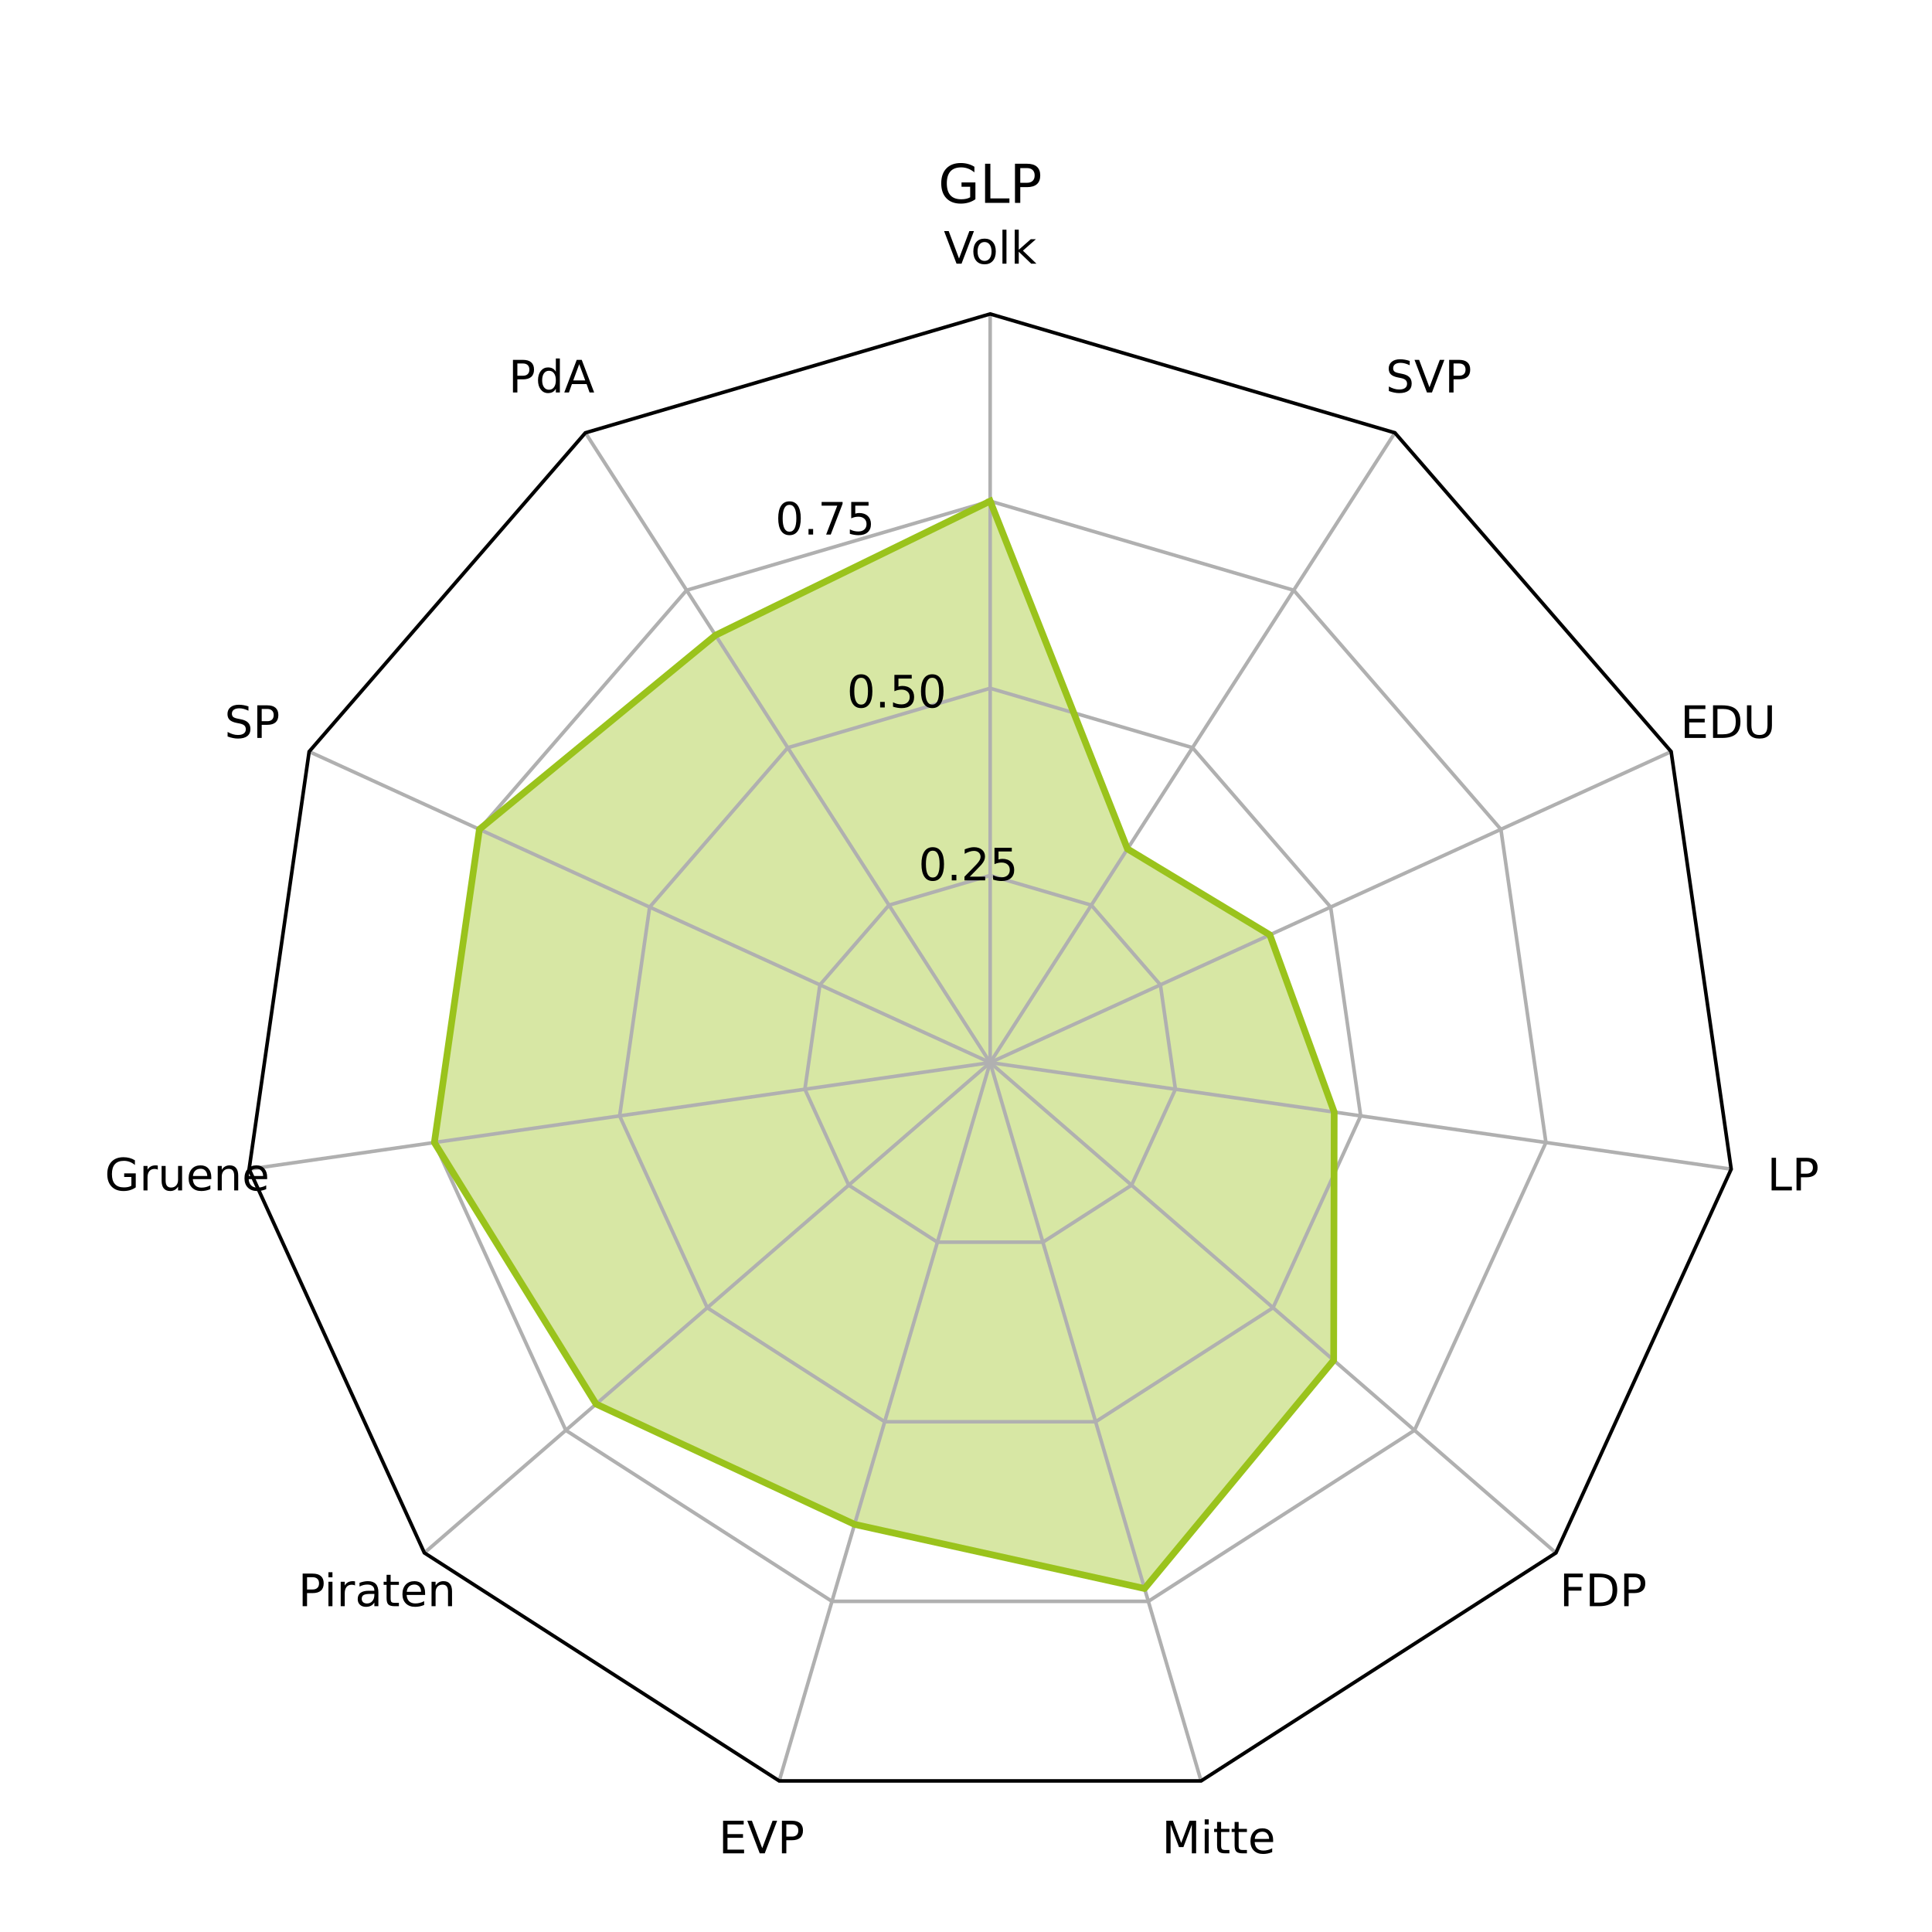
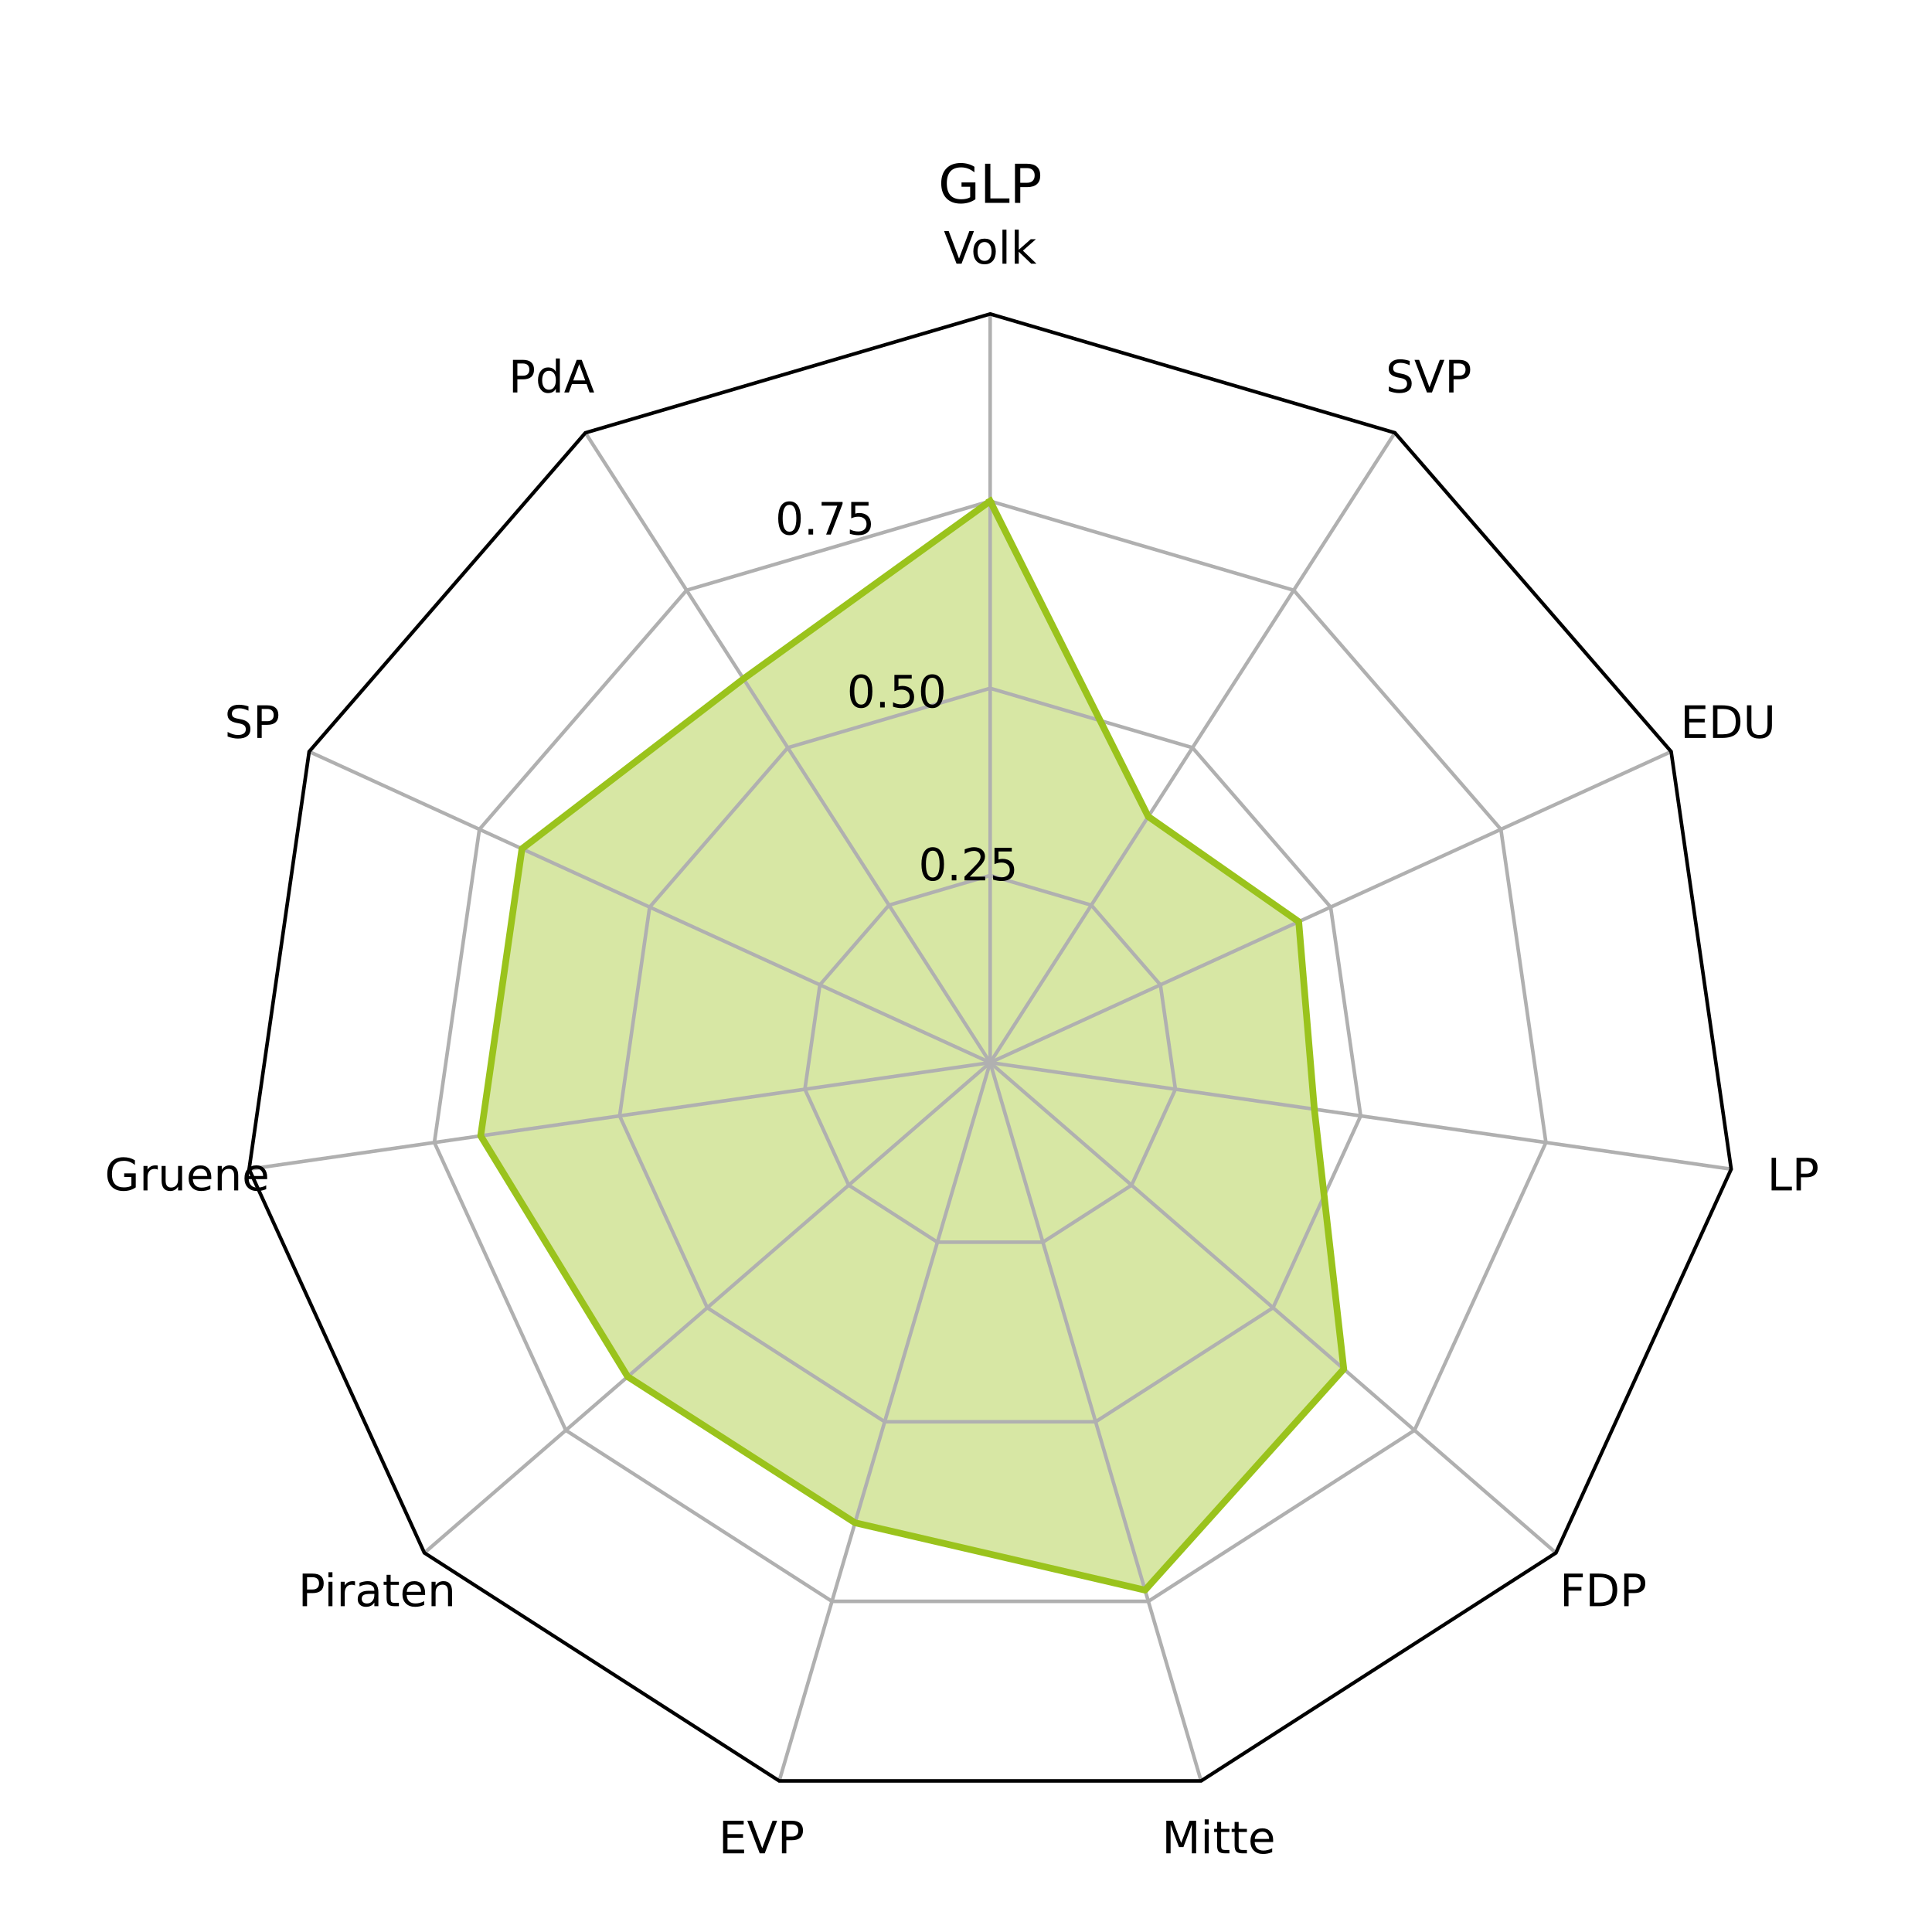
<svg xmlns="http://www.w3.org/2000/svg" xmlns:xlink="http://www.w3.org/1999/xlink" width="432pt" height="432pt" viewBox="0 0 432 432" version="1.1">
  <defs>
    <style type="text/css">*{stroke-linejoin: round; stroke-linecap: butt}</style>
  </defs>
  <g id="figure_1">
    <g id="patch_1">
      <path d="M 0 432  L 432 432  L 432 0  L 0 0  z " style="fill: #ffffff" />
    </g>
    <g id="axes_1">
      <g id="patch_2">
        <path d="M 221.4 70.2  L 130.897 96.774  L 69.128 168.06  L 55.704 261.424  L 94.888 347.224  L 174.238 398.219  L 268.562 398.219  L 347.912 347.224  L 387.096 261.424  L 373.672 168.06  L 311.903 96.774  z " style="fill: #ffffff" />
      </g>
      <g id="patch_3">
-         <path d="M 221.4 112.05  L 159.987 142.04  L 107.196 185.445  L 97.128 255.468  L 133.293 313.945  L 191.082 340.855  L 255.929 355.196  L 298.211 304.157  L 298.33 248.661  L 283.94 209.039  L 252.106 189.82  z " clip-path="url(#pc354a267db)" style="fill: #9ac31c; opacity: 0.4; stroke: #9ac31c; stroke-linejoin: miter" />
+         <path d="M 221.4 112.05  L 166.25 151.784  L 116.713 189.791  L 107.484 253.979  L 140.353 307.828  L 191.187 340.497  L 256.035 355.555  L 300.47 306.115  L 293.892 248.023  L 290.398 206.089  L 256.753 182.59  z " clip-path="url(#p383568c15f)" style="fill: #9ac31c; opacity: 0.4; stroke: #9ac31c; stroke-linejoin: miter" />
      </g>
      <g id="matplotlib.axis_1">
        <g id="xtick_1">
          <g id="line2d_1">
-             <path d="M 221.4 237.6  L 221.4 222.382  L 221.4 207.164  L 221.4 191.945  L 221.4 176.727  L 221.4 161.509  L 221.4 146.291  L 221.4 131.073  L 221.4 115.855  L 221.4 100.636  L 221.4 85.418  L 221.4 70.2  " clip-path="url(#pc354a267db)" style="fill: none; stroke: #b0b0b0; stroke-width: 0.8; stroke-linecap: square" />
+             <path d="M 221.4 237.6  L 221.4 222.382  L 221.4 207.164  L 221.4 191.945  L 221.4 176.727  L 221.4 161.509  L 221.4 146.291  L 221.4 131.073  L 221.4 115.855  L 221.4 100.636  L 221.4 85.418  L 221.4 70.2  " clip-path="url(#p383568c15f)" style="fill: none; stroke: #b0b0b0; stroke-width: 0.8; stroke-linecap: square" />
          </g>
          <g id="text_1">
-             <g transform="translate(211.0234 58.95938)scale(0.1 -0.1)">
+             <g transform="translate(211.0234 58.95938) scale(0.1 -0.1)">
              <defs>
                <path id="DejaVuSans-56" d="M 1831 0  L 50 4666  L 709 4666  L 2188 738  L 3669 4666  L 4325 4666  L 2547 0  L 1831 0  z " transform="scale(0.015625)" />
                <path id="DejaVuSans-6f" d="M 1959 3097  Q 1497 3097 1228 2736  Q 959 2375 959 1747  Q 959 1119 1226 758  Q 1494 397 1959 397  Q 2419 397 2687 759  Q 2956 1122 2956 1747  Q 2956 2369 2687 2733  Q 2419 3097 1959 3097  z M 1959 3584  Q 2709 3584 3137 3096  Q 3566 2609 3566 1747  Q 3566 888 3137 398  Q 2709 -91 1959 -91  Q 1206 -91 779 398  Q 353 888 353 1747  Q 353 2609 779 3096  Q 1206 3584 1959 3584  z " transform="scale(0.015625)" />
                <path id="DejaVuSans-6c" d="M 603 4863  L 1178 4863  L 1178 0  L 603 0  L 603 4863  z " transform="scale(0.015625)" />
                <path id="DejaVuSans-6b" d="M 581 4863  L 1159 4863  L 1159 1991  L 2875 3500  L 3609 3500  L 1753 1863  L 3688 0  L 2938 0  L 1159 1709  L 1159 0  L 581 0  L 581 4863  z " transform="scale(0.015625)" />
              </defs>
              <use xlink:href="#DejaVuSans-56" />
              <use xlink:href="#DejaVuSans-6f" x="60.658" />
              <use xlink:href="#DejaVuSans-6c" x="121.84" />
              <use xlink:href="#DejaVuSans-6b" x="149.623" />
            </g>
          </g>
        </g>
        <g id="xtick_2">
          <g id="line2d_2">
-             <path d="M 221.4 237.6  L 213.172 224.798  L 204.945 211.995  L 196.717 199.193  L 188.49 186.391  L 180.262 173.588  L 172.035 160.786  L 163.807 147.984  L 155.579 135.181  L 147.352 122.379  L 139.124 109.577  L 130.897 96.774  " clip-path="url(#pc354a267db)" style="fill: none; stroke: #b0b0b0; stroke-width: 0.8; stroke-linecap: square" />
+             <path d="M 221.4 237.6  L 213.172 224.798  L 204.945 211.995  L 196.717 199.193  L 188.49 186.391  L 180.262 173.588  L 172.035 160.786  L 163.807 147.984  L 155.579 135.181  L 147.352 122.379  L 139.124 109.577  L 130.897 96.774  " clip-path="url(#p383568c15f)" style="fill: none; stroke: #b0b0b0; stroke-width: 0.8; stroke-linecap: square" />
          </g>
          <g id="text_2">
-             <g transform="translate(113.7184 87.75598)scale(0.1 -0.1)">
+             <g transform="translate(113.7184 87.75598) scale(0.1 -0.1)">
              <defs>
                <path id="DejaVuSans-50" d="M 1259 4147  L 1259 2394  L 2053 2394  Q 2494 2394 2734 2622  Q 2975 2850 2975 3272  Q 2975 3691 2734 3919  Q 2494 4147 2053 4147  L 1259 4147  z M 628 4666  L 2053 4666  Q 2838 4666 3239 4311  Q 3641 3956 3641 3272  Q 3641 2581 3239 2228  Q 2838 1875 2053 1875  L 1259 1875  L 1259 0  L 628 0  L 628 4666  z " transform="scale(0.015625)" />
                <path id="DejaVuSans-64" d="M 2906 2969  L 2906 4863  L 3481 4863  L 3481 0  L 2906 0  L 2906 525  Q 2725 213 2448 61  Q 2172 -91 1784 -91  Q 1150 -91 751 415  Q 353 922 353 1747  Q 353 2572 751 3078  Q 1150 3584 1784 3584  Q 2172 3584 2448 3432  Q 2725 3281 2906 2969  z M 947 1747  Q 947 1113 1208 752  Q 1469 391 1925 391  Q 2381 391 2643 752  Q 2906 1113 2906 1747  Q 2906 2381 2643 2742  Q 2381 3103 1925 3103  Q 1469 3103 1208 2742  Q 947 2381 947 1747  z " transform="scale(0.015625)" />
                <path id="DejaVuSans-41" d="M 2188 4044  L 1331 1722  L 3047 1722  L 2188 4044  z M 1831 4666  L 2547 4666  L 4325 0  L 3669 0  L 3244 1197  L 1141 1197  L 716 0  L 50 0  L 1831 4666  z " transform="scale(0.015625)" />
              </defs>
              <use xlink:href="#DejaVuSans-50" />
              <use xlink:href="#DejaVuSans-64" x="60.303" />
              <use xlink:href="#DejaVuSans-41" x="123.779" />
            </g>
          </g>
        </g>
        <g id="xtick_3">
          <g id="line2d_3">
-             <path d="M 221.4 237.6  L 207.557 231.278  L 193.714 224.956  L 179.871 218.634  L 166.028 212.313  L 152.185 205.991  L 138.342 199.669  L 124.499 193.347  L 110.656 187.025  L 96.813 180.703  L 82.971 174.381  L 69.128 168.06  " clip-path="url(#pc354a267db)" style="fill: none; stroke: #b0b0b0; stroke-width: 0.8; stroke-linecap: square" />
+             <path d="M 221.4 237.6  L 207.557 231.278  L 193.714 224.956  L 179.871 218.634  L 166.028 212.313  L 152.185 205.991  L 138.342 199.669  L 124.499 193.347  L 110.656 187.025  L 96.813 180.703  L 82.971 174.381  L 69.128 168.06  " clip-path="url(#p383568c15f)" style="fill: none; stroke: #b0b0b0; stroke-width: 0.8; stroke-linecap: square" />
          </g>
          <g id="text_3">
-             <g transform="translate(50.20369 165.0031)scale(0.1 -0.1)">
+             <g transform="translate(50.20369 165.0031) scale(0.1 -0.1)">
              <defs>
                <path id="DejaVuSans-53" d="M 3425 4513  L 3425 3897  Q 3066 4069 2747 4153  Q 2428 4238 2131 4238  Q 1616 4238 1336 4038  Q 1056 3838 1056 3469  Q 1056 3159 1242 3001  Q 1428 2844 1947 2747  L 2328 2669  Q 3034 2534 3370 2195  Q 3706 1856 3706 1288  Q 3706 609 3251 259  Q 2797 -91 1919 -91  Q 1588 -91 1214 -16  Q 841 59 441 206  L 441 856  Q 825 641 1194 531  Q 1563 422 1919 422  Q 2459 422 2753 634  Q 3047 847 3047 1241  Q 3047 1584 2836 1778  Q 2625 1972 2144 2069  L 1759 2144  Q 1053 2284 737 2584  Q 422 2884 422 3419  Q 422 4038 858 4394  Q 1294 4750 2059 4750  Q 2388 4750 2728 4690  Q 3069 4631 3425 4513  z " transform="scale(0.015625)" />
              </defs>
              <use xlink:href="#DejaVuSans-53" />
              <use xlink:href="#DejaVuSans-50" x="63.477" />
            </g>
          </g>
        </g>
        <g id="xtick_4">
          <g id="line2d_4">
-             <path d="M 221.4 237.6  L 206.337 239.766  L 191.273 241.932  L 176.21 244.097  L 161.147 246.263  L 146.084 248.429  L 131.02 250.595  L 115.957 252.76  L 100.894 254.926  L 85.83 257.092  L 70.767 259.258  L 55.704 261.424  " clip-path="url(#pc354a267db)" style="fill: none; stroke: #b0b0b0; stroke-width: 0.8; stroke-linecap: square" />
+             <path d="M 221.4 237.6  L 206.337 239.766  L 191.273 241.932  L 176.21 244.097  L 161.147 246.263  L 146.084 248.429  L 131.02 250.595  L 115.957 252.76  L 100.894 254.926  L 85.83 257.092  L 70.767 259.258  L 55.704 261.424  " clip-path="url(#p383568c15f)" style="fill: none; stroke: #b0b0b0; stroke-width: 0.8; stroke-linecap: square" />
          </g>
          <g id="text_4">
-             <g transform="translate(23.42608 266.1753)scale(0.1 -0.1)">
+             <g transform="translate(23.42608 266.1753) scale(0.1 -0.1)">
              <defs>
                <path id="DejaVuSans-47" d="M 3809 666  L 3809 1919  L 2778 1919  L 2778 2438  L 4434 2438  L 4434 434  Q 4069 175 3628 42  Q 3188 -91 2688 -91  Q 1594 -91 976 548  Q 359 1188 359 2328  Q 359 3472 976 4111  Q 1594 4750 2688 4750  Q 3144 4750 3555 4637  Q 3966 4525 4313 4306  L 4313 3634  Q 3963 3931 3569 4081  Q 3175 4231 2741 4231  Q 1884 4231 1454 3753  Q 1025 3275 1025 2328  Q 1025 1384 1454 906  Q 1884 428 2741 428  Q 3075 428 3337 486  Q 3600 544 3809 666  z " transform="scale(0.015625)" />
                <path id="DejaVuSans-72" d="M 2631 2963  Q 2534 3019 2420 3045  Q 2306 3072 2169 3072  Q 1681 3072 1420 2755  Q 1159 2438 1159 1844  L 1159 0  L 581 0  L 581 3500  L 1159 3500  L 1159 2956  Q 1341 3275 1631 3429  Q 1922 3584 2338 3584  Q 2397 3584 2469 3576  Q 2541 3569 2628 3553  L 2631 2963  z " transform="scale(0.015625)" />
                <path id="DejaVuSans-75" d="M 544 1381  L 544 3500  L 1119 3500  L 1119 1403  Q 1119 906 1312 657  Q 1506 409 1894 409  Q 2359 409 2629 706  Q 2900 1003 2900 1516  L 2900 3500  L 3475 3500  L 3475 0  L 2900 0  L 2900 538  Q 2691 219 2414 64  Q 2138 -91 1772 -91  Q 1169 -91 856 284  Q 544 659 544 1381  z M 1991 3584  L 1991 3584  z " transform="scale(0.015625)" />
                <path id="DejaVuSans-65" d="M 3597 1894  L 3597 1613  L 953 1613  Q 991 1019 1311 708  Q 1631 397 2203 397  Q 2534 397 2845 478  Q 3156 559 3463 722  L 3463 178  Q 3153 47 2828 -22  Q 2503 -91 2169 -91  Q 1331 -91 842 396  Q 353 884 353 1716  Q 353 2575 817 3079  Q 1281 3584 2069 3584  Q 2775 3584 3186 3129  Q 3597 2675 3597 1894  z M 3022 2063  Q 3016 2534 2758 2815  Q 2500 3097 2075 3097  Q 1594 3097 1305 2825  Q 1016 2553 972 2059  L 3022 2063  z " transform="scale(0.015625)" />
                <path id="DejaVuSans-6e" d="M 3513 2113  L 3513 0  L 2938 0  L 2938 2094  Q 2938 2591 2744 2837  Q 2550 3084 2163 3084  Q 1697 3084 1428 2787  Q 1159 2491 1159 1978  L 1159 0  L 581 0  L 581 3500  L 1159 3500  L 1159 2956  Q 1366 3272 1645 3428  Q 1925 3584 2291 3584  Q 2894 3584 3203 3211  Q 3513 2838 3513 2113  z " transform="scale(0.015625)" />
              </defs>
              <use xlink:href="#DejaVuSans-47" />
              <use xlink:href="#DejaVuSans-72" x="77.49" />
              <use xlink:href="#DejaVuSans-75" x="118.604" />
              <use xlink:href="#DejaVuSans-65" x="181.982" />
              <use xlink:href="#DejaVuSans-6e" x="243.506" />
              <use xlink:href="#DejaVuSans-65" x="306.885" />
            </g>
          </g>
        </g>
        <g id="xtick_5">
          <g id="line2d_5">
-             <path d="M 221.4 237.6  L 209.899 247.566  L 198.398 257.532  L 186.897 267.497  L 175.395 277.463  L 163.894 287.429  L 152.393 297.395  L 140.892 307.361  L 129.391 317.326  L 117.89 327.292  L 106.389 337.258  L 94.888 347.224  " clip-path="url(#pc354a267db)" style="fill: none; stroke: #b0b0b0; stroke-width: 0.8; stroke-linecap: square" />
+             <path d="M 221.4 237.6  L 209.899 247.566  L 198.398 257.532  L 186.897 267.497  L 175.395 277.463  L 163.894 287.429  L 152.393 297.395  L 140.892 307.361  L 129.391 317.326  L 117.89 327.292  L 106.389 337.258  L 94.888 347.224  " clip-path="url(#p383568c15f)" style="fill: none; stroke: #b0b0b0; stroke-width: 0.8; stroke-linecap: square" />
          </g>
          <g id="text_5">
-             <g transform="translate(66.69062 359.1511)scale(0.1 -0.1)">
+             <g transform="translate(66.69062 359.1511) scale(0.1 -0.1)">
              <defs>
                <path id="DejaVuSans-69" d="M 603 3500  L 1178 3500  L 1178 0  L 603 0  L 603 3500  z M 603 4863  L 1178 4863  L 1178 4134  L 603 4134  L 603 4863  z " transform="scale(0.015625)" />
                <path id="DejaVuSans-61" d="M 2194 1759  Q 1497 1759 1228 1600  Q 959 1441 959 1056  Q 959 750 1161 570  Q 1363 391 1709 391  Q 2188 391 2477 730  Q 2766 1069 2766 1631  L 2766 1759  L 2194 1759  z M 3341 1997  L 3341 0  L 2766 0  L 2766 531  Q 2569 213 2275 61  Q 1981 -91 1556 -91  Q 1019 -91 701 211  Q 384 513 384 1019  Q 384 1609 779 1909  Q 1175 2209 1959 2209  L 2766 2209  L 2766 2266  Q 2766 2663 2505 2880  Q 2244 3097 1772 3097  Q 1472 3097 1187 3025  Q 903 2953 641 2809  L 641 3341  Q 956 3463 1253 3523  Q 1550 3584 1831 3584  Q 2591 3584 2966 3190  Q 3341 2797 3341 1997  z " transform="scale(0.015625)" />
                <path id="DejaVuSans-74" d="M 1172 4494  L 1172 3500  L 2356 3500  L 2356 3053  L 1172 3053  L 1172 1153  Q 1172 725 1289 603  Q 1406 481 1766 481  L 2356 481  L 2356 0  L 1766 0  Q 1100 0 847 248  Q 594 497 594 1153  L 594 3053  L 172 3053  L 172 3500  L 594 3500  L 594 4494  L 1172 4494  z " transform="scale(0.015625)" />
              </defs>
              <use xlink:href="#DejaVuSans-50" />
              <use xlink:href="#DejaVuSans-69" x="58.053" />
              <use xlink:href="#DejaVuSans-72" x="85.836" />
              <use xlink:href="#DejaVuSans-61" x="126.949" />
              <use xlink:href="#DejaVuSans-74" x="188.229" />
              <use xlink:href="#DejaVuSans-65" x="227.438" />
              <use xlink:href="#DejaVuSans-6e" x="288.961" />
            </g>
          </g>
        </g>
        <g id="xtick_6">
          <g id="line2d_6">
-             <path d="M 221.4 237.6  L 217.113 252.202  L 212.825 266.803  L 208.538 281.405  L 204.25 296.007  L 199.963 310.609  L 195.675 325.21  L 191.388 339.812  L 187.1 354.414  L 182.813 369.016  L 178.525 383.617  L 174.238 398.219  " clip-path="url(#pc354a267db)" style="fill: none; stroke: #b0b0b0; stroke-width: 0.8; stroke-linecap: square" />
+             <path d="M 221.4 237.6  L 217.113 252.202  L 212.825 266.803  L 208.538 281.405  L 204.25 296.007  L 199.963 310.609  L 195.675 325.21  L 191.388 339.812  L 187.1 354.414  L 182.813 369.016  L 178.525 383.617  L 174.238 398.219  " clip-path="url(#p383568c15f)" style="fill: none; stroke: #b0b0b0; stroke-width: 0.8; stroke-linecap: square" />
          </g>
          <g id="text_6">
-             <g transform="translate(160.6992 414.4114)scale(0.1 -0.1)">
+             <g transform="translate(160.6992 414.4114) scale(0.1 -0.1)">
              <defs>
                <path id="DejaVuSans-45" d="M 628 4666  L 3578 4666  L 3578 4134  L 1259 4134  L 1259 2753  L 3481 2753  L 3481 2222  L 1259 2222  L 1259 531  L 3634 531  L 3634 0  L 628 0  L 628 4666  z " transform="scale(0.015625)" />
              </defs>
              <use xlink:href="#DejaVuSans-45" />
              <use xlink:href="#DejaVuSans-56" x="63.184" />
              <use xlink:href="#DejaVuSans-50" x="131.592" />
            </g>
          </g>
        </g>
        <g id="xtick_7">
          <g id="line2d_7">
-             <path d="M 221.4 237.6  L 225.687 252.202  L 229.975 266.803  L 234.262 281.405  L 238.55 296.007  L 242.837 310.609  L 247.125 325.21  L 251.412 339.812  L 255.7 354.414  L 259.987 369.016  L 264.275 383.617  L 268.562 398.219  " clip-path="url(#pc354a267db)" style="fill: none; stroke: #b0b0b0; stroke-width: 0.8; stroke-linecap: square" />
+             <path d="M 221.4 237.6  L 225.687 252.202  L 229.975 266.803  L 234.262 281.405  L 238.55 296.007  L 242.837 310.609  L 247.125 325.21  L 251.412 339.812  L 255.7 354.414  L 259.987 369.016  L 264.275 383.617  L 268.562 398.219  " clip-path="url(#p383568c15f)" style="fill: none; stroke: #b0b0b0; stroke-width: 0.8; stroke-linecap: square" />
          </g>
          <g id="text_7">
-             <g transform="translate(259.8063 414.4114)scale(0.1 -0.1)">
+             <g transform="translate(259.8063 414.4114) scale(0.1 -0.1)">
              <defs>
                <path id="DejaVuSans-4d" d="M 628 4666  L 1569 4666  L 2759 1491  L 3956 4666  L 4897 4666  L 4897 0  L 4281 0  L 4281 4097  L 3078 897  L 2444 897  L 1241 4097  L 1241 0  L 628 0  L 628 4666  z " transform="scale(0.015625)" />
              </defs>
              <use xlink:href="#DejaVuSans-4d" />
              <use xlink:href="#DejaVuSans-69" x="86.279" />
              <use xlink:href="#DejaVuSans-74" x="114.062" />
              <use xlink:href="#DejaVuSans-74" x="153.271" />
              <use xlink:href="#DejaVuSans-65" x="192.48" />
            </g>
          </g>
        </g>
        <g id="xtick_8">
          <g id="line2d_8">
-             <path d="M 221.4 237.6  L 232.901 247.566  L 244.402 257.532  L 255.903 267.497  L 267.405 277.463  L 278.906 287.429  L 290.407 297.395  L 301.908 307.361  L 313.409 317.326  L 324.91 327.292  L 336.411 337.258  L 347.912 347.224  " clip-path="url(#pc354a267db)" style="fill: none; stroke: #b0b0b0; stroke-width: 0.8; stroke-linecap: square" />
+             <path d="M 221.4 237.6  L 232.901 247.566  L 244.402 257.532  L 255.903 267.497  L 267.405 277.463  L 278.906 287.429  L 290.407 297.395  L 301.908 307.361  L 313.409 317.326  L 324.91 327.292  L 336.411 337.258  L 347.912 347.224  " clip-path="url(#p383568c15f)" style="fill: none; stroke: #b0b0b0; stroke-width: 0.8; stroke-linecap: square" />
          </g>
          <g id="text_8">
-             <g transform="translate(348.7523 359.1511)scale(0.1 -0.1)">
+             <g transform="translate(348.7523 359.1511) scale(0.1 -0.1)">
              <defs>
                <path id="DejaVuSans-46" d="M 628 4666  L 3309 4666  L 3309 4134  L 1259 4134  L 1259 2759  L 3109 2759  L 3109 2228  L 1259 2228  L 1259 0  L 628 0  L 628 4666  z " transform="scale(0.015625)" />
                <path id="DejaVuSans-44" d="M 1259 4147  L 1259 519  L 2022 519  Q 2988 519 3436 956  Q 3884 1394 3884 2338  Q 3884 3275 3436 3711  Q 2988 4147 2022 4147  L 1259 4147  z M 628 4666  L 1925 4666  Q 3281 4666 3915 4102  Q 4550 3538 4550 2338  Q 4550 1131 3912 565  Q 3275 0 1925 0  L 628 0  L 628 4666  z " transform="scale(0.015625)" />
              </defs>
              <use xlink:href="#DejaVuSans-46" />
              <use xlink:href="#DejaVuSans-44" x="57.52" />
              <use xlink:href="#DejaVuSans-50" x="134.521" />
            </g>
          </g>
        </g>
        <g id="xtick_9">
          <g id="line2d_9">
-             <path d="M 221.4 237.6  L 236.463 239.766  L 251.527 241.932  L 266.59 244.097  L 281.653 246.263  L 296.716 248.429  L 311.78 250.595  L 326.843 252.76  L 341.906 254.926  L 356.97 257.092  L 372.033 259.258  L 387.096 261.424  " clip-path="url(#pc354a267db)" style="fill: none; stroke: #b0b0b0; stroke-width: 0.8; stroke-linecap: square" />
+             <path d="M 221.4 237.6  L 236.463 239.766  L 251.527 241.932  L 266.59 244.097  L 281.653 246.263  L 296.716 248.429  L 311.78 250.595  L 326.843 252.76  L 341.906 254.926  L 356.97 257.092  L 372.033 259.258  L 387.096 261.424  " clip-path="url(#p383568c15f)" style="fill: none; stroke: #b0b0b0; stroke-width: 0.8; stroke-linecap: square" />
          </g>
          <g id="text_9">
-             <g transform="translate(395.1528 266.1753)scale(0.1 -0.1)">
+             <g transform="translate(395.1528 266.1753) scale(0.1 -0.1)">
              <defs>
                <path id="DejaVuSans-4c" d="M 628 4666  L 1259 4666  L 1259 531  L 3531 531  L 3531 0  L 628 0  L 628 4666  z " transform="scale(0.015625)" />
              </defs>
              <use xlink:href="#DejaVuSans-4c" />
              <use xlink:href="#DejaVuSans-50" x="55.713" />
            </g>
          </g>
        </g>
        <g id="xtick_10">
          <g id="line2d_10">
-             <path d="M 221.4 237.6  L 235.243 231.278  L 249.086 224.956  L 262.929 218.634  L 276.772 212.313  L 290.615 205.991  L 304.458 199.669  L 318.301 193.347  L 332.144 187.025  L 345.987 180.703  L 359.829 174.381  L 373.672 168.06  " clip-path="url(#pc354a267db)" style="fill: none; stroke: #b0b0b0; stroke-width: 0.8; stroke-linecap: square" />
+             <path d="M 221.4 237.6  L 235.243 231.278  L 249.086 224.956  L 262.929 218.634  L 276.772 212.313  L 290.615 205.991  L 304.458 199.669  L 318.301 193.347  L 332.144 187.025  L 345.987 180.703  L 359.829 174.381  L 373.672 168.06  " clip-path="url(#p383568c15f)" style="fill: none; stroke: #b0b0b0; stroke-width: 0.8; stroke-linecap: square" />
          </g>
          <g id="text_10">
-             <g transform="translate(375.7385 165.0031)scale(0.1 -0.1)">
+             <g transform="translate(375.7385 165.0031) scale(0.1 -0.1)">
              <defs>
                <path id="DejaVuSans-55" d="M 556 4666  L 1191 4666  L 1191 1831  Q 1191 1081 1462 751  Q 1734 422 2344 422  Q 2950 422 3222 751  Q 3494 1081 3494 1831  L 3494 4666  L 4128 4666  L 4128 1753  Q 4128 841 3676 375  Q 3225 -91 2344 -91  Q 1459 -91 1007 375  Q 556 841 556 1753  L 556 4666  z " transform="scale(0.015625)" />
              </defs>
              <use xlink:href="#DejaVuSans-45" />
              <use xlink:href="#DejaVuSans-44" x="63.184" />
              <use xlink:href="#DejaVuSans-55" x="140.186" />
            </g>
          </g>
        </g>
        <g id="xtick_11">
          <g id="line2d_11">
-             <path d="M 221.4 237.6  L 229.628 224.798  L 237.855 211.995  L 246.083 199.193  L 254.31 186.391  L 262.538 173.588  L 270.765 160.786  L 278.993 147.984  L 287.221 135.181  L 295.448 122.379  L 303.676 109.577  L 311.903 96.774  " clip-path="url(#pc354a267db)" style="fill: none; stroke: #b0b0b0; stroke-width: 0.8; stroke-linecap: square" />
+             <path d="M 221.4 237.6  L 229.628 224.798  L 237.855 211.995  L 246.083 199.193  L 254.31 186.391  L 262.538 173.588  L 270.765 160.786  L 278.993 147.984  L 287.221 135.181  L 295.448 122.379  L 303.676 109.577  L 311.903 96.774  " clip-path="url(#p383568c15f)" style="fill: none; stroke: #b0b0b0; stroke-width: 0.8; stroke-linecap: square" />
          </g>
          <g id="text_11">
-             <g transform="translate(309.8629 87.75598)scale(0.1 -0.1)">
+             <g transform="translate(309.8629 87.75598) scale(0.1 -0.1)">
              <use xlink:href="#DejaVuSans-53" />
              <use xlink:href="#DejaVuSans-56" x="63.477" />
              <use xlink:href="#DejaVuSans-50" x="131.885" />
            </g>
          </g>
        </g>
      </g>
      <g id="matplotlib.axis_2">
        <g id="ytick_1">
          <g id="line2d_12">
-             <path d="M 221.4 195.75  L 198.774 202.394  L 183.332 220.215  L 179.976 243.556  L 189.772 265.006  L 209.609 277.755  L 233.191 277.755  L 253.028 265.006  L 262.824 243.556  L 259.468 220.215  L 244.026 202.394  L 221.4 195.75  " clip-path="url(#pc354a267db)" style="fill: none; stroke: #b0b0b0; stroke-width: 0.8; stroke-linecap: square" />
+             <path d="M 221.4 195.75  L 198.774 202.394  L 183.332 220.215  L 179.976 243.556  L 189.772 265.006  L 209.609 277.755  L 233.191 277.755  L 253.028 265.006  L 262.824 243.556  L 259.468 220.215  L 244.026 202.394  L 221.4 195.75  " clip-path="url(#p383568c15f)" style="fill: none; stroke: #b0b0b0; stroke-width: 0.8; stroke-linecap: square" />
          </g>
          <g id="text_12">
-             <g transform="translate(205.3847 196.856)scale(0.1 -0.1)">
+             <g transform="translate(205.3847 196.856) scale(0.1 -0.1)">
              <defs>
                <path id="DejaVuSans-30" d="M 2034 4250  Q 1547 4250 1301 3770  Q 1056 3291 1056 2328  Q 1056 1369 1301 889  Q 1547 409 2034 409  Q 2525 409 2770 889  Q 3016 1369 3016 2328  Q 3016 3291 2770 3770  Q 2525 4250 2034 4250  z M 2034 4750  Q 2819 4750 3233 4129  Q 3647 3509 3647 2328  Q 3647 1150 3233 529  Q 2819 -91 2034 -91  Q 1250 -91 836 529  Q 422 1150 422 2328  Q 422 3509 836 4129  Q 1250 4750 2034 4750  z " transform="scale(0.015625)" />
                <path id="DejaVuSans-2e" d="M 684 794  L 1344 794  L 1344 0  L 684 0  L 684 794  z " transform="scale(0.015625)" />
                <path id="DejaVuSans-32" d="M 1228 531  L 3431 531  L 3431 0  L 469 0  L 469 531  Q 828 903 1448 1529  Q 2069 2156 2228 2338  Q 2531 2678 2651 2914  Q 2772 3150 2772 3378  Q 2772 3750 2511 3984  Q 2250 4219 1831 4219  Q 1534 4219 1204 4116  Q 875 4013 500 3803  L 500 4441  Q 881 4594 1212 4672  Q 1544 4750 1819 4750  Q 2544 4750 2975 4387  Q 3406 4025 3406 3419  Q 3406 3131 3298 2873  Q 3191 2616 2906 2266  Q 2828 2175 2409 1742  Q 1991 1309 1228 531  z " transform="scale(0.015625)" />
                <path id="DejaVuSans-35" d="M 691 4666  L 3169 4666  L 3169 4134  L 1269 4134  L 1269 2991  Q 1406 3038 1543 3061  Q 1681 3084 1819 3084  Q 2600 3084 3056 2656  Q 3513 2228 3513 1497  Q 3513 744 3044 326  Q 2575 -91 1722 -91  Q 1428 -91 1123 -41  Q 819 9 494 109  L 494 744  Q 775 591 1075 516  Q 1375 441 1709 441  Q 2250 441 2565 725  Q 2881 1009 2881 1497  Q 2881 1984 2565 2268  Q 2250 2553 1709 2553  Q 1456 2553 1204 2497  Q 953 2441 691 2322  L 691 4666  z " transform="scale(0.015625)" />
              </defs>
              <use xlink:href="#DejaVuSans-30" />
              <use xlink:href="#DejaVuSans-2e" x="63.623" />
              <use xlink:href="#DejaVuSans-32" x="95.41" />
              <use xlink:href="#DejaVuSans-35" x="159.033" />
            </g>
          </g>
        </g>
        <g id="ytick_2">
          <g id="line2d_13">
-             <path d="M 221.4 153.9  L 176.148 167.187  L 145.264 202.83  L 138.552 249.512  L 158.144 292.412  L 197.819 317.91  L 244.981 317.91  L 284.656 292.412  L 304.248 249.512  L 297.536 202.83  L 266.652 167.187  L 221.4 153.9  " clip-path="url(#pc354a267db)" style="fill: none; stroke: #b0b0b0; stroke-width: 0.8; stroke-linecap: square" />
+             <path d="M 221.4 153.9  L 176.148 167.187  L 145.264 202.83  L 138.552 249.512  L 158.144 292.412  L 197.819 317.91  L 244.981 317.91  L 284.656 292.412  L 304.248 249.512  L 297.536 202.83  L 266.652 167.187  L 221.4 153.9  " clip-path="url(#p383568c15f)" style="fill: none; stroke: #b0b0b0; stroke-width: 0.8; stroke-linecap: square" />
          </g>
          <g id="text_13">
-             <g transform="translate(189.3694 158.1916)scale(0.1 -0.1)">
+             <g transform="translate(189.3694 158.1916) scale(0.1 -0.1)">
              <use xlink:href="#DejaVuSans-30" />
              <use xlink:href="#DejaVuSans-2e" x="63.623" />
              <use xlink:href="#DejaVuSans-35" x="95.41" />
              <use xlink:href="#DejaVuSans-30" x="159.033" />
            </g>
          </g>
        </g>
        <g id="ytick_3">
          <g id="line2d_14">
-             <path d="M 221.4 112.05  L 153.523 131.981  L 107.196 185.445  L 97.128 255.468  L 126.516 319.818  L 186.028 358.064  L 256.772 358.064  L 316.284 319.818  L 345.672 255.468  L 335.604 185.445  L 289.277 131.981  L 221.4 112.05  " clip-path="url(#pc354a267db)" style="fill: none; stroke: #b0b0b0; stroke-width: 0.8; stroke-linecap: square" />
+             <path d="M 221.4 112.05  L 153.523 131.981  L 107.196 185.445  L 97.128 255.468  L 126.516 319.818  L 186.028 358.064  L 256.772 358.064  L 316.284 319.818  L 345.672 255.468  L 335.604 185.445  L 289.277 131.981  L 221.4 112.05  " clip-path="url(#p383568c15f)" style="fill: none; stroke: #b0b0b0; stroke-width: 0.8; stroke-linecap: square" />
          </g>
          <g id="text_14">
-             <g transform="translate(173.3541 119.5272)scale(0.1 -0.1)">
+             <g transform="translate(173.3541 119.5272) scale(0.1 -0.1)">
              <defs>
                <path id="DejaVuSans-37" d="M 525 4666  L 3525 4666  L 3525 4397  L 1831 0  L 1172 0  L 2766 4134  L 525 4134  L 525 4666  z " transform="scale(0.015625)" />
              </defs>
              <use xlink:href="#DejaVuSans-30" />
              <use xlink:href="#DejaVuSans-2e" x="63.623" />
              <use xlink:href="#DejaVuSans-37" x="95.41" />
              <use xlink:href="#DejaVuSans-35" x="159.033" />
            </g>
          </g>
        </g>
      </g>
      <g id="line2d_15">
-         <path d="M 221.4 112.05  L 159.987 142.04  L 107.196 185.445  L 97.128 255.468  L 133.293 313.945  L 191.082 340.855  L 255.929 355.196  L 298.211 304.157  L 298.33 248.661  L 283.94 209.039  L 252.106 189.82  L 221.4 112.05  " clip-path="url(#pc354a267db)" style="fill: none; stroke: #9ac31c; stroke-width: 1.5; stroke-linecap: square" />
+         <path d="M 221.4 112.05  L 166.25 151.784  L 116.713 189.791  L 107.484 253.979  L 140.353 307.828  L 191.187 340.497  L 256.035 355.555  L 300.47 306.115  L 293.892 248.023  L 290.398 206.089  L 256.753 182.59  L 221.4 112.05  " clip-path="url(#p383568c15f)" style="fill: none; stroke: #9ac31c; stroke-width: 1.5; stroke-linecap: square" />
      </g>
      <g id="patch_4">
        <path d="M 221.4 70.2  L 130.897 96.774  L 69.128 168.06  L 55.704 261.424  L 94.888 347.224  L 174.238 398.219  L 268.562 398.219  L 347.912 347.224  L 387.096 261.424  L 373.672 168.06  L 311.903 96.774  L 221.4 70.2  z " style="fill: none; stroke: #000000; stroke-width: 0.8; stroke-linejoin: miter; stroke-linecap: square" />
      </g>
      <g id="text_15">
-         <g transform="translate(209.79 45.36094)scale(0.12 -0.12)">
+         <g transform="translate(209.79 45.36094) scale(0.12 -0.12)">
          <use xlink:href="#DejaVuSans-47" />
          <use xlink:href="#DejaVuSans-4c" x="77.49" />
          <use xlink:href="#DejaVuSans-50" x="133.203" />
        </g>
      </g>
    </g>
  </g>
  <defs>
-     <clipPath id="pc354a267db">
+     <clipPath id="p383568c15f">
      <path d="M 221.4 70.2  L 130.897 96.774  L 69.128 168.06  L 55.704 261.424  L 94.888 347.224  L 174.238 398.219  L 268.562 398.219  L 347.912 347.224  L 387.096 261.424  L 373.672 168.06  L 311.903 96.774  z " />
    </clipPath>
  </defs>
</svg>
